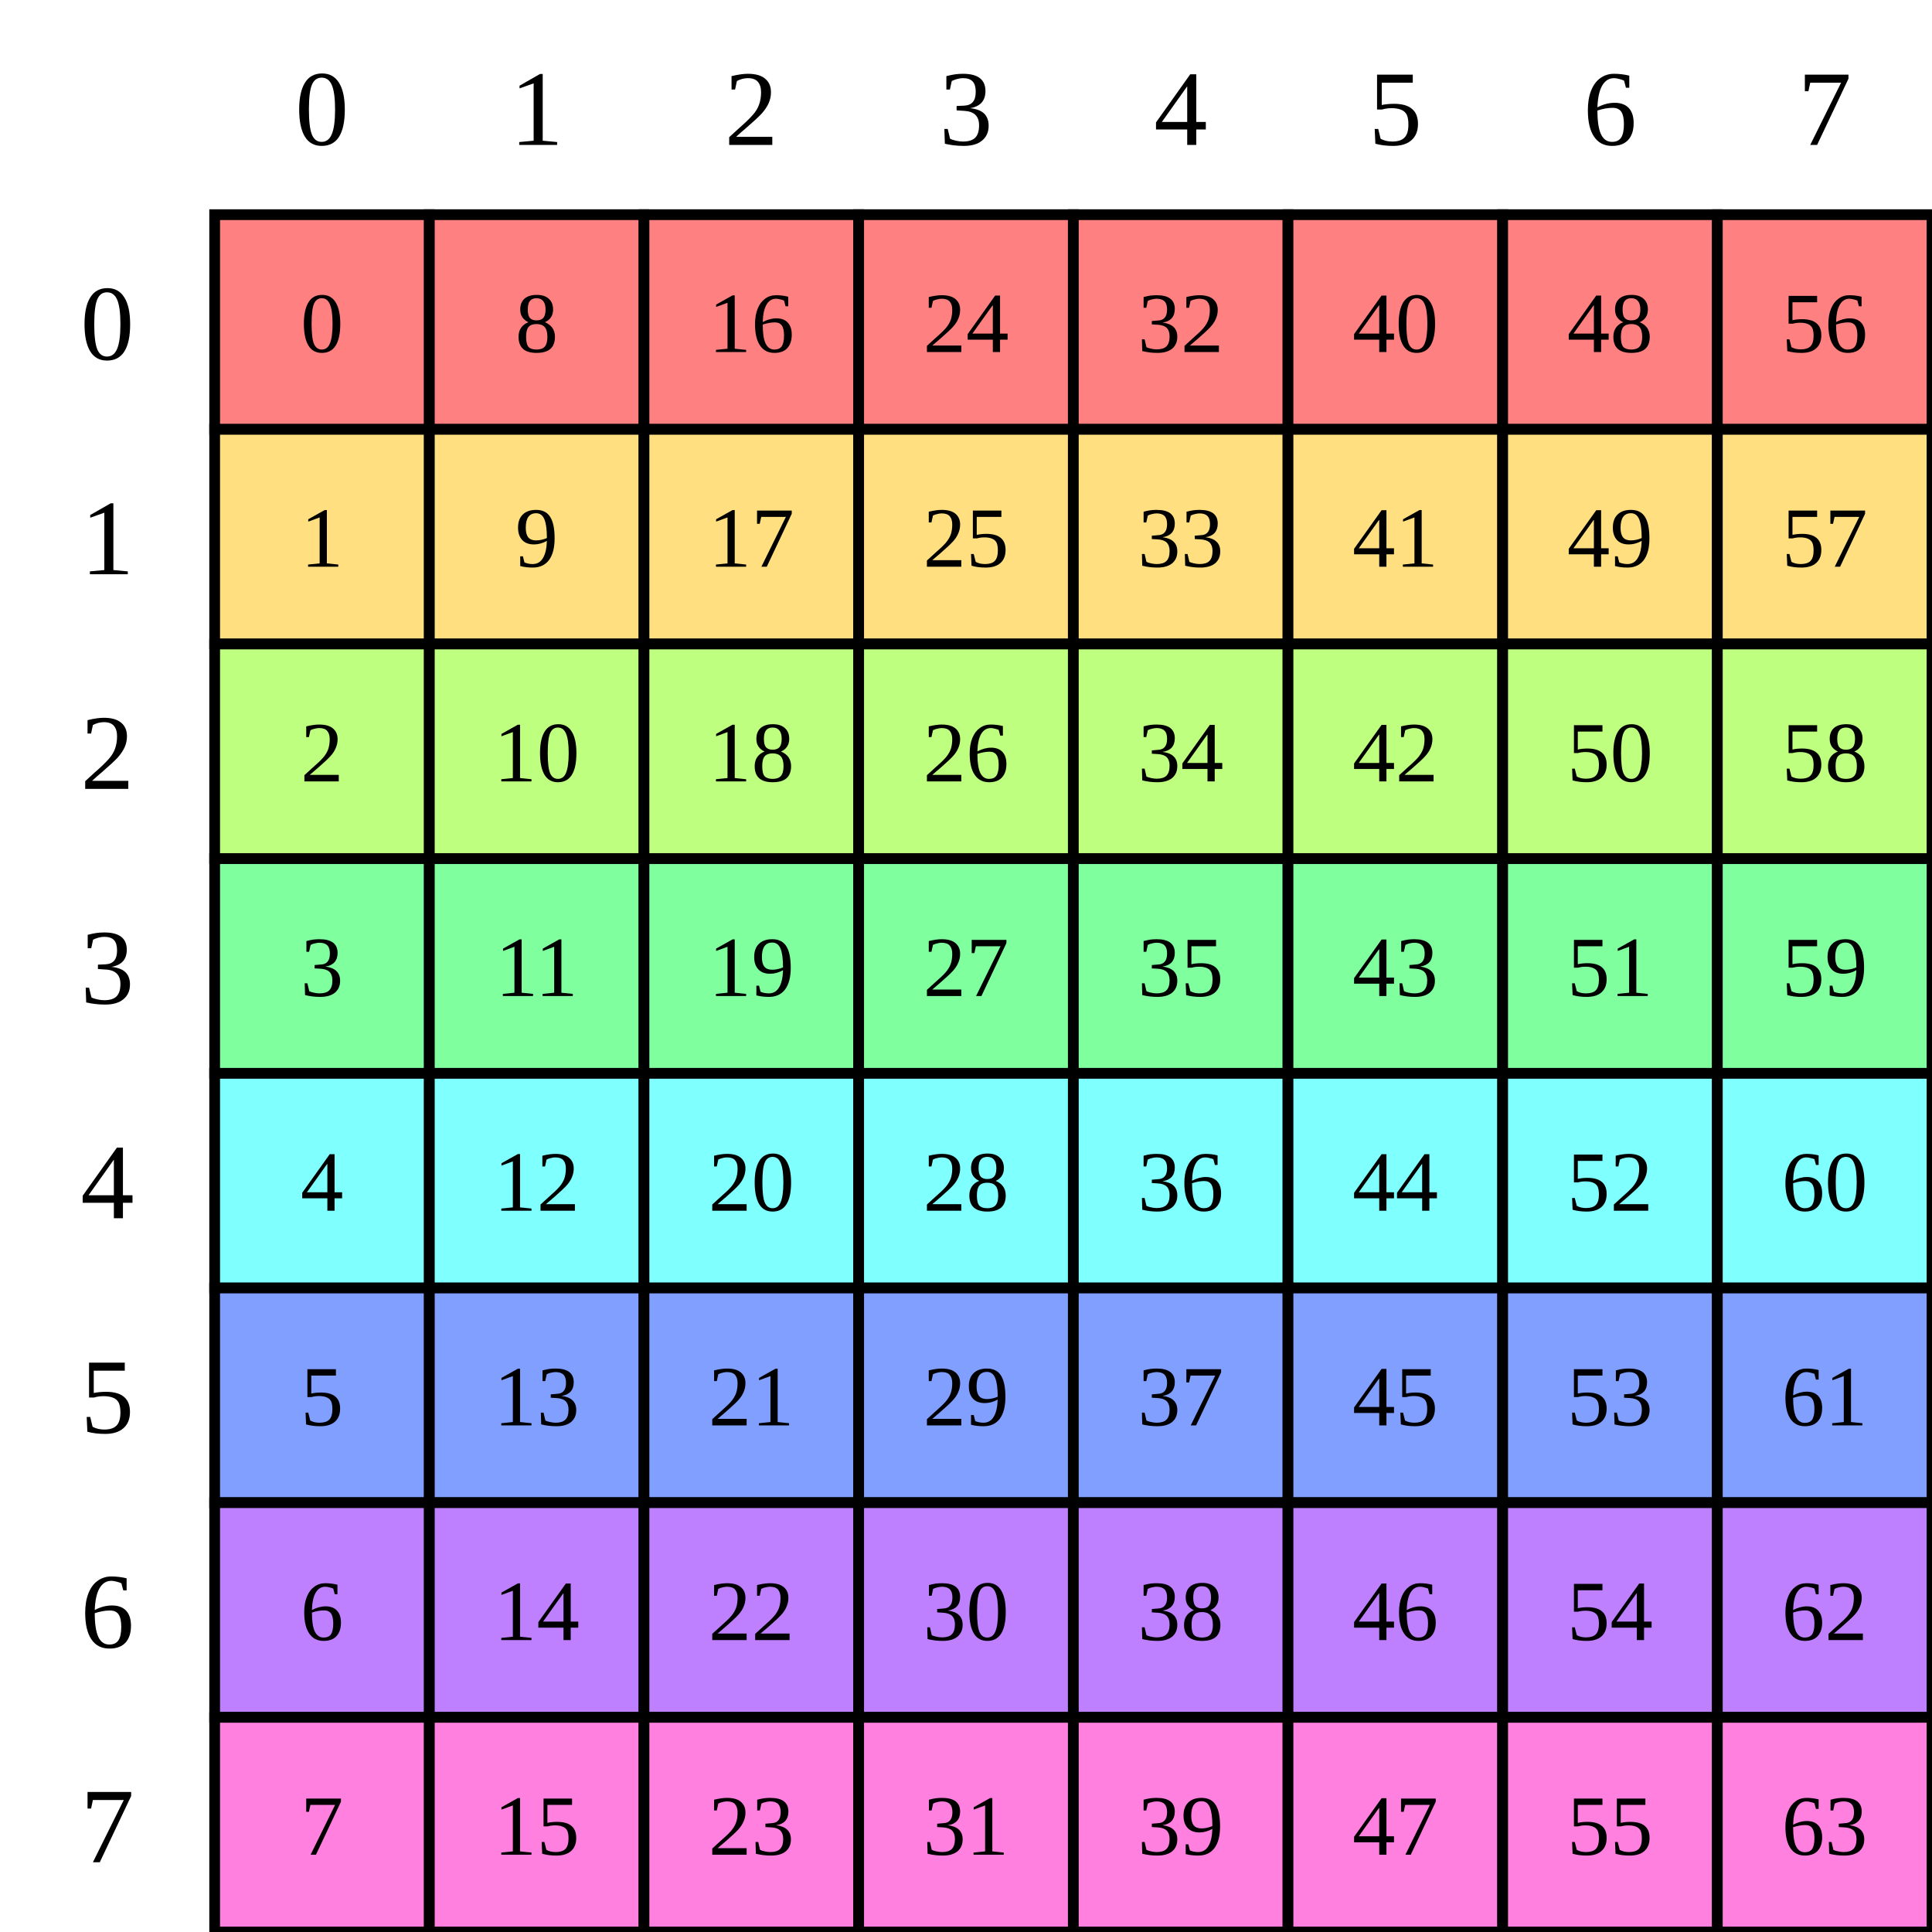
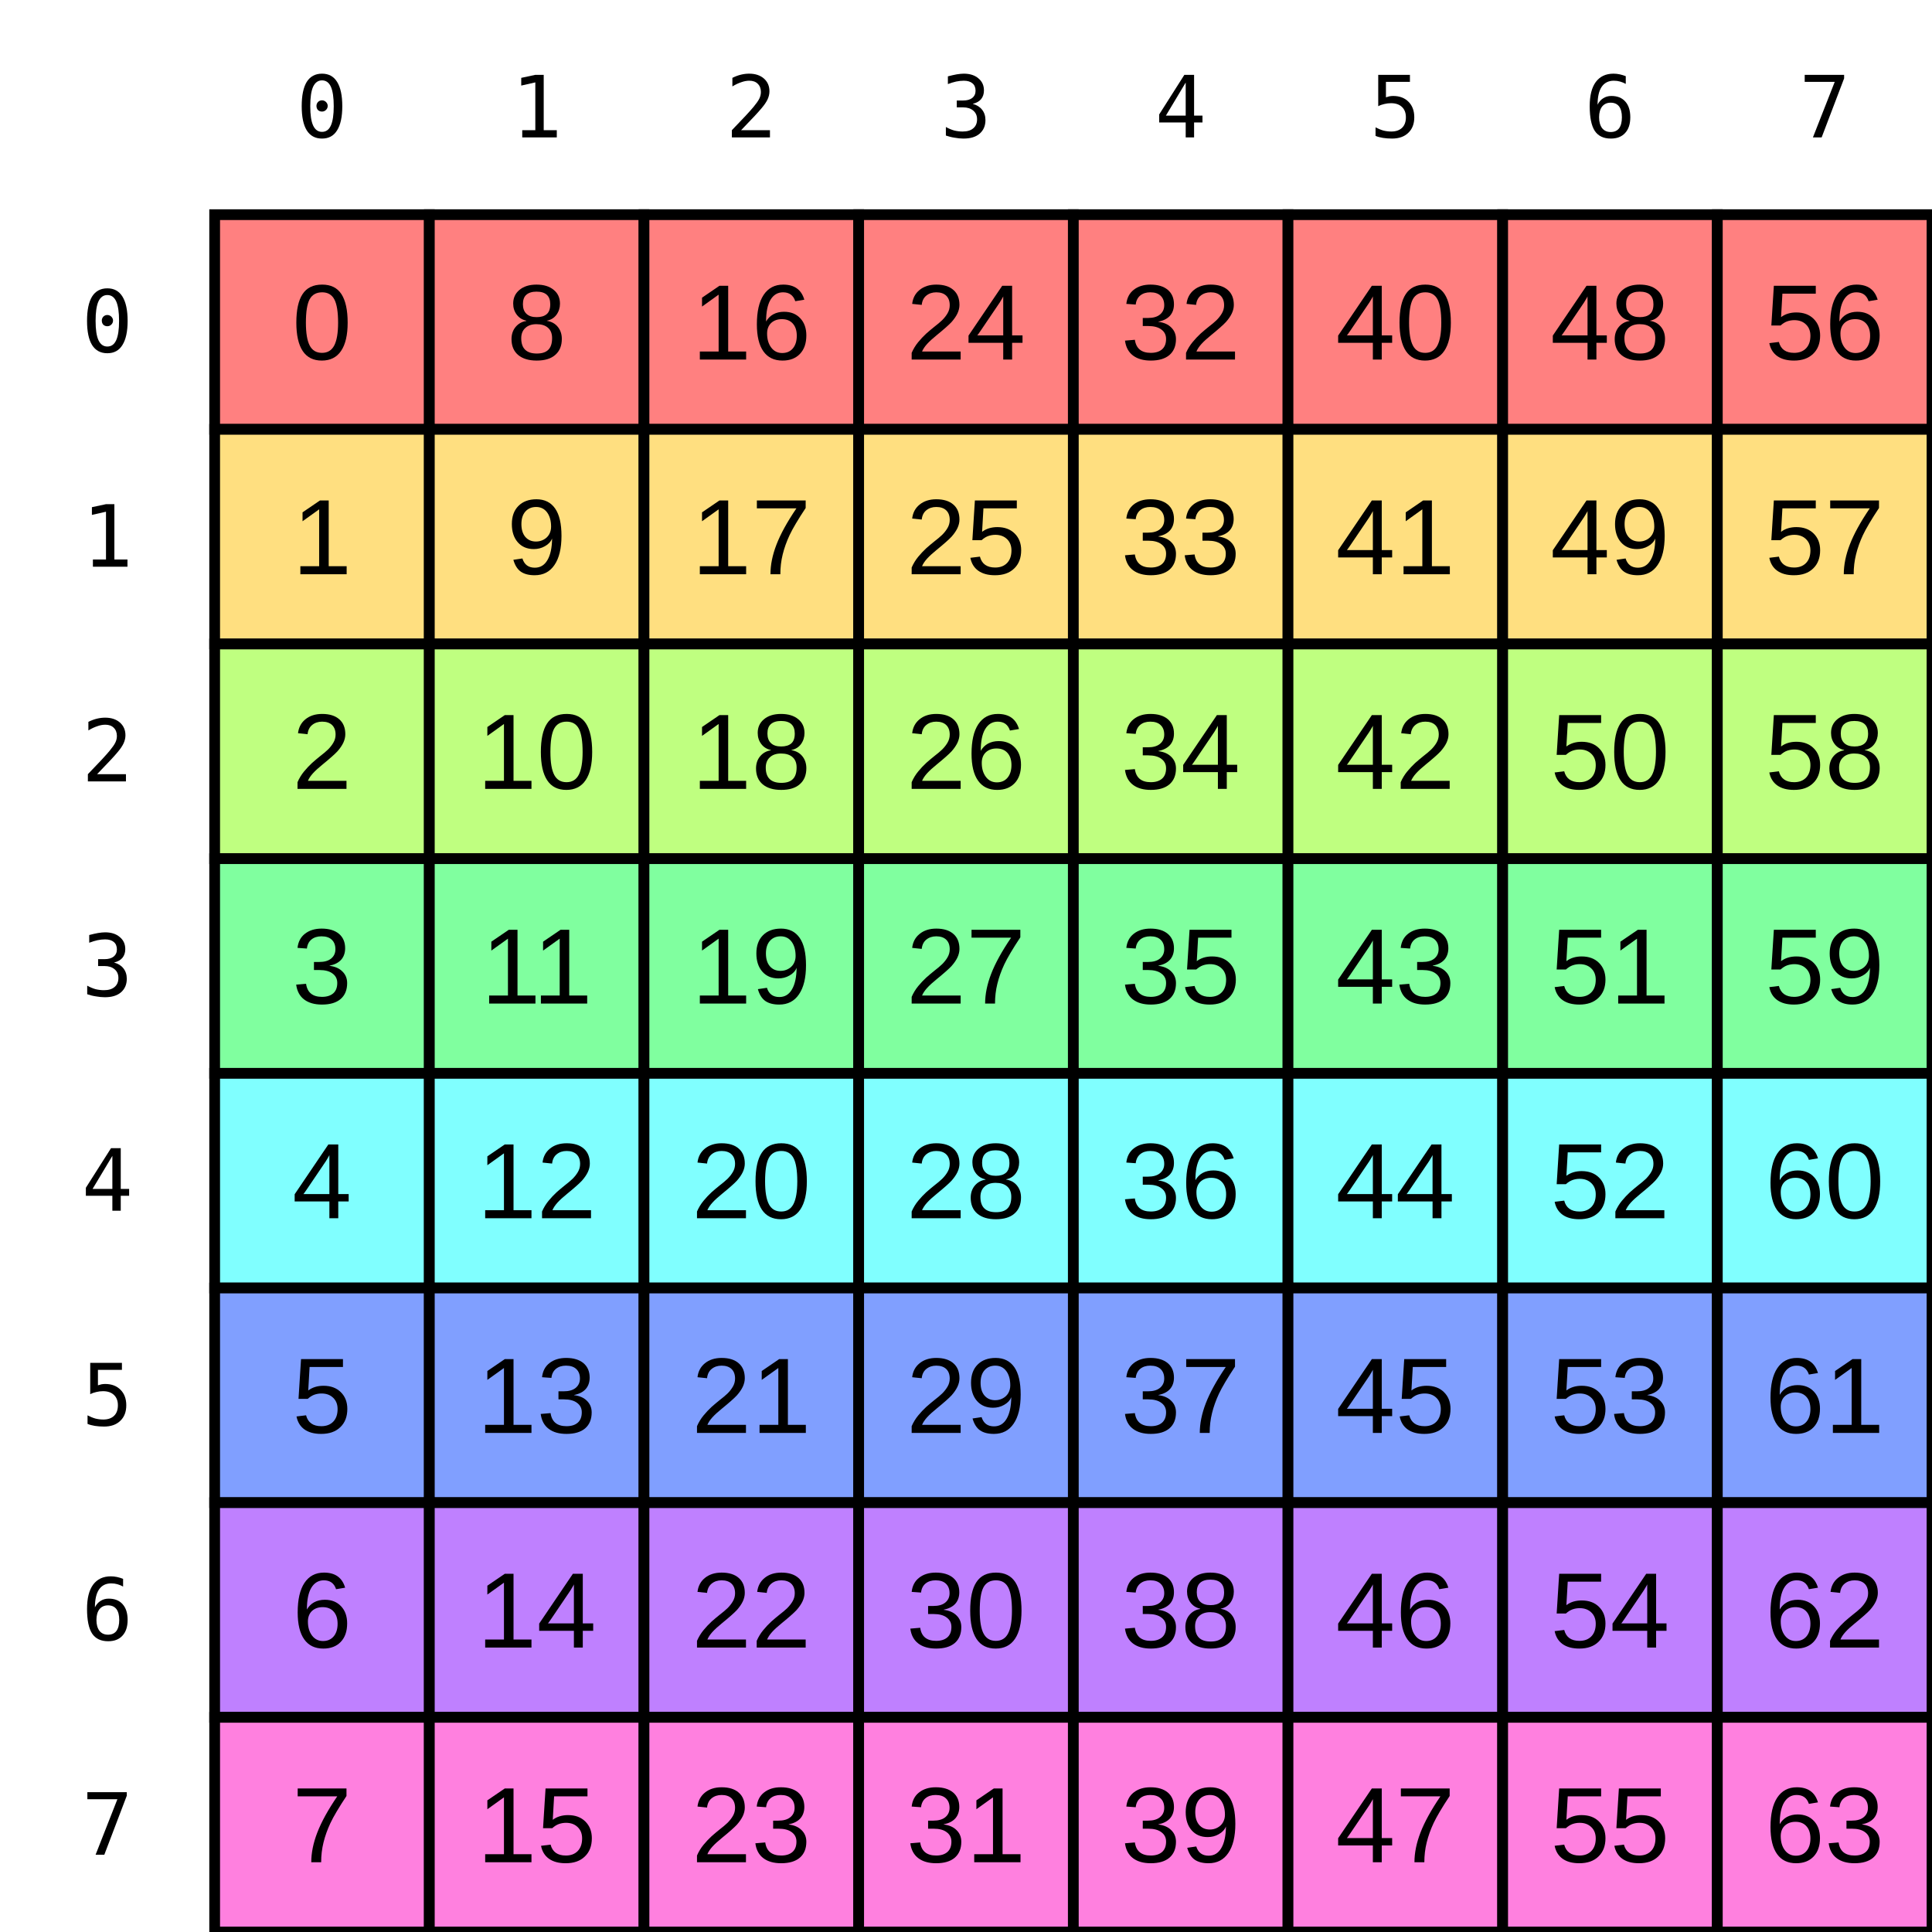
<svg xmlns="http://www.w3.org/2000/svg" baseProfile="full" height="180" version="1.1" width="180">
  <defs />
  <rect fill="rgb(255,128,128)" height="20" stroke="black" width="20" x="20" y="20" />
-   <text dy="0.35em" font-size="8px" text-anchor="middle" x="30" y="30">0</text>
+   <text dy="0.35em" font-family="Arial" font-size="10px" text-anchor="middle" x="30" y="30">0</text>
  <rect fill="rgb(255,128,128)" height="20" stroke="black" width="20" x="40" y="20" />
-   <text dy="0.35em" font-size="8px" text-anchor="middle" x="50" y="30">8</text>
+   <text dy="0.35em" font-family="Arial" font-size="10px" text-anchor="middle" x="50" y="30">8</text>
  <rect fill="rgb(255,128,128)" height="20" stroke="black" width="20" x="60" y="20" />
-   <text dy="0.35em" font-size="8px" text-anchor="middle" x="70" y="30">16</text>
+   <text dy="0.35em" font-family="Arial" font-size="10px" text-anchor="middle" x="70" y="30">16</text>
  <rect fill="rgb(255,128,128)" height="20" stroke="black" width="20" x="80" y="20" />
-   <text dy="0.35em" font-size="8px" text-anchor="middle" x="90" y="30">24</text>
+   <text dy="0.35em" font-family="Arial" font-size="10px" text-anchor="middle" x="90" y="30">24</text>
  <rect fill="rgb(255,128,128)" height="20" stroke="black" width="20" x="100" y="20" />
-   <text dy="0.35em" font-size="8px" text-anchor="middle" x="110" y="30">32</text>
+   <text dy="0.35em" font-family="Arial" font-size="10px" text-anchor="middle" x="110" y="30">32</text>
  <rect fill="rgb(255,128,128)" height="20" stroke="black" width="20" x="120" y="20" />
-   <text dy="0.35em" font-size="8px" text-anchor="middle" x="130" y="30">40</text>
+   <text dy="0.35em" font-family="Arial" font-size="10px" text-anchor="middle" x="130" y="30">40</text>
  <rect fill="rgb(255,128,128)" height="20" stroke="black" width="20" x="140" y="20" />
-   <text dy="0.35em" font-size="8px" text-anchor="middle" x="150" y="30">48</text>
+   <text dy="0.35em" font-family="Arial" font-size="10px" text-anchor="middle" x="150" y="30">48</text>
  <rect fill="rgb(255,128,128)" height="20" stroke="black" width="20" x="160" y="20" />
-   <text dy="0.35em" font-size="8px" text-anchor="middle" x="170" y="30">56</text>
+   <text dy="0.35em" font-family="Arial" font-size="10px" text-anchor="middle" x="170" y="30">56</text>
  <rect fill="rgb(255,223,128)" height="20" stroke="black" width="20" x="20" y="40" />
-   <text dy="0.35em" font-size="8px" text-anchor="middle" x="30" y="50">1</text>
+   <text dy="0.35em" font-family="Arial" font-size="10px" text-anchor="middle" x="30" y="50">1</text>
  <rect fill="rgb(255,223,128)" height="20" stroke="black" width="20" x="40" y="40" />
-   <text dy="0.35em" font-size="8px" text-anchor="middle" x="50" y="50">9</text>
+   <text dy="0.35em" font-family="Arial" font-size="10px" text-anchor="middle" x="50" y="50">9</text>
  <rect fill="rgb(255,223,128)" height="20" stroke="black" width="20" x="60" y="40" />
-   <text dy="0.35em" font-size="8px" text-anchor="middle" x="70" y="50">17</text>
+   <text dy="0.35em" font-family="Arial" font-size="10px" text-anchor="middle" x="70" y="50">17</text>
  <rect fill="rgb(255,223,128)" height="20" stroke="black" width="20" x="80" y="40" />
-   <text dy="0.35em" font-size="8px" text-anchor="middle" x="90" y="50">25</text>
+   <text dy="0.35em" font-family="Arial" font-size="10px" text-anchor="middle" x="90" y="50">25</text>
  <rect fill="rgb(255,223,128)" height="20" stroke="black" width="20" x="100" y="40" />
-   <text dy="0.35em" font-size="8px" text-anchor="middle" x="110" y="50">33</text>
+   <text dy="0.35em" font-family="Arial" font-size="10px" text-anchor="middle" x="110" y="50">33</text>
  <rect fill="rgb(255,223,128)" height="20" stroke="black" width="20" x="120" y="40" />
-   <text dy="0.35em" font-size="8px" text-anchor="middle" x="130" y="50">41</text>
+   <text dy="0.35em" font-family="Arial" font-size="10px" text-anchor="middle" x="130" y="50">41</text>
  <rect fill="rgb(255,223,128)" height="20" stroke="black" width="20" x="140" y="40" />
-   <text dy="0.35em" font-size="8px" text-anchor="middle" x="150" y="50">49</text>
+   <text dy="0.35em" font-family="Arial" font-size="10px" text-anchor="middle" x="150" y="50">49</text>
  <rect fill="rgb(255,223,128)" height="20" stroke="black" width="20" x="160" y="40" />
-   <text dy="0.35em" font-size="8px" text-anchor="middle" x="170" y="50">57</text>
+   <text dy="0.35em" font-family="Arial" font-size="10px" text-anchor="middle" x="170" y="50">57</text>
  <rect fill="rgb(191,255,128)" height="20" stroke="black" width="20" x="20" y="60" />
-   <text dy="0.35em" font-size="8px" text-anchor="middle" x="30" y="70">2</text>
+   <text dy="0.35em" font-family="Arial" font-size="10px" text-anchor="middle" x="30" y="70">2</text>
  <rect fill="rgb(191,255,128)" height="20" stroke="black" width="20" x="40" y="60" />
-   <text dy="0.35em" font-size="8px" text-anchor="middle" x="50" y="70">10</text>
+   <text dy="0.35em" font-family="Arial" font-size="10px" text-anchor="middle" x="50" y="70">10</text>
  <rect fill="rgb(191,255,128)" height="20" stroke="black" width="20" x="60" y="60" />
-   <text dy="0.35em" font-size="8px" text-anchor="middle" x="70" y="70">18</text>
+   <text dy="0.35em" font-family="Arial" font-size="10px" text-anchor="middle" x="70" y="70">18</text>
  <rect fill="rgb(191,255,128)" height="20" stroke="black" width="20" x="80" y="60" />
-   <text dy="0.35em" font-size="8px" text-anchor="middle" x="90" y="70">26</text>
+   <text dy="0.35em" font-family="Arial" font-size="10px" text-anchor="middle" x="90" y="70">26</text>
  <rect fill="rgb(191,255,128)" height="20" stroke="black" width="20" x="100" y="60" />
-   <text dy="0.35em" font-size="8px" text-anchor="middle" x="110" y="70">34</text>
+   <text dy="0.35em" font-family="Arial" font-size="10px" text-anchor="middle" x="110" y="70">34</text>
  <rect fill="rgb(191,255,128)" height="20" stroke="black" width="20" x="120" y="60" />
-   <text dy="0.35em" font-size="8px" text-anchor="middle" x="130" y="70">42</text>
+   <text dy="0.35em" font-family="Arial" font-size="10px" text-anchor="middle" x="130" y="70">42</text>
  <rect fill="rgb(191,255,128)" height="20" stroke="black" width="20" x="140" y="60" />
-   <text dy="0.35em" font-size="8px" text-anchor="middle" x="150" y="70">50</text>
+   <text dy="0.35em" font-family="Arial" font-size="10px" text-anchor="middle" x="150" y="70">50</text>
  <rect fill="rgb(191,255,128)" height="20" stroke="black" width="20" x="160" y="60" />
-   <text dy="0.35em" font-size="8px" text-anchor="middle" x="170" y="70">58</text>
+   <text dy="0.35em" font-family="Arial" font-size="10px" text-anchor="middle" x="170" y="70">58</text>
  <rect fill="rgb(128,255,159)" height="20" stroke="black" width="20" x="20" y="80" />
-   <text dy="0.35em" font-size="8px" text-anchor="middle" x="30" y="90">3</text>
+   <text dy="0.35em" font-family="Arial" font-size="10px" text-anchor="middle" x="30" y="90">3</text>
  <rect fill="rgb(128,255,159)" height="20" stroke="black" width="20" x="40" y="80" />
-   <text dy="0.35em" font-size="8px" text-anchor="middle" x="50" y="90">11</text>
+   <text dy="0.35em" font-family="Arial" font-size="10px" text-anchor="middle" x="50" y="90">11</text>
  <rect fill="rgb(128,255,159)" height="20" stroke="black" width="20" x="60" y="80" />
-   <text dy="0.35em" font-size="8px" text-anchor="middle" x="70" y="90">19</text>
+   <text dy="0.35em" font-family="Arial" font-size="10px" text-anchor="middle" x="70" y="90">19</text>
  <rect fill="rgb(128,255,159)" height="20" stroke="black" width="20" x="80" y="80" />
-   <text dy="0.35em" font-size="8px" text-anchor="middle" x="90" y="90">27</text>
+   <text dy="0.35em" font-family="Arial" font-size="10px" text-anchor="middle" x="90" y="90">27</text>
  <rect fill="rgb(128,255,159)" height="20" stroke="black" width="20" x="100" y="80" />
-   <text dy="0.35em" font-size="8px" text-anchor="middle" x="110" y="90">35</text>
+   <text dy="0.35em" font-family="Arial" font-size="10px" text-anchor="middle" x="110" y="90">35</text>
  <rect fill="rgb(128,255,159)" height="20" stroke="black" width="20" x="120" y="80" />
-   <text dy="0.35em" font-size="8px" text-anchor="middle" x="130" y="90">43</text>
+   <text dy="0.35em" font-family="Arial" font-size="10px" text-anchor="middle" x="130" y="90">43</text>
  <rect fill="rgb(128,255,159)" height="20" stroke="black" width="20" x="140" y="80" />
-   <text dy="0.35em" font-size="8px" text-anchor="middle" x="150" y="90">51</text>
+   <text dy="0.35em" font-family="Arial" font-size="10px" text-anchor="middle" x="150" y="90">51</text>
  <rect fill="rgb(128,255,159)" height="20" stroke="black" width="20" x="160" y="80" />
-   <text dy="0.35em" font-size="8px" text-anchor="middle" x="170" y="90">59</text>
+   <text dy="0.35em" font-family="Arial" font-size="10px" text-anchor="middle" x="170" y="90">59</text>
  <rect fill="rgb(128,255,255)" height="20" stroke="black" width="20" x="20" y="100" />
-   <text dy="0.35em" font-size="8px" text-anchor="middle" x="30" y="110">4</text>
+   <text dy="0.35em" font-family="Arial" font-size="10px" text-anchor="middle" x="30" y="110">4</text>
  <rect fill="rgb(128,255,255)" height="20" stroke="black" width="20" x="40" y="100" />
-   <text dy="0.35em" font-size="8px" text-anchor="middle" x="50" y="110">12</text>
+   <text dy="0.35em" font-family="Arial" font-size="10px" text-anchor="middle" x="50" y="110">12</text>
  <rect fill="rgb(128,255,255)" height="20" stroke="black" width="20" x="60" y="100" />
-   <text dy="0.35em" font-size="8px" text-anchor="middle" x="70" y="110">20</text>
+   <text dy="0.35em" font-family="Arial" font-size="10px" text-anchor="middle" x="70" y="110">20</text>
  <rect fill="rgb(128,255,255)" height="20" stroke="black" width="20" x="80" y="100" />
-   <text dy="0.35em" font-size="8px" text-anchor="middle" x="90" y="110">28</text>
+   <text dy="0.35em" font-family="Arial" font-size="10px" text-anchor="middle" x="90" y="110">28</text>
  <rect fill="rgb(128,255,255)" height="20" stroke="black" width="20" x="100" y="100" />
-   <text dy="0.35em" font-size="8px" text-anchor="middle" x="110" y="110">36</text>
+   <text dy="0.35em" font-family="Arial" font-size="10px" text-anchor="middle" x="110" y="110">36</text>
  <rect fill="rgb(128,255,255)" height="20" stroke="black" width="20" x="120" y="100" />
-   <text dy="0.35em" font-size="8px" text-anchor="middle" x="130" y="110">44</text>
+   <text dy="0.35em" font-family="Arial" font-size="10px" text-anchor="middle" x="130" y="110">44</text>
  <rect fill="rgb(128,255,255)" height="20" stroke="black" width="20" x="140" y="100" />
-   <text dy="0.35em" font-size="8px" text-anchor="middle" x="150" y="110">52</text>
+   <text dy="0.35em" font-family="Arial" font-size="10px" text-anchor="middle" x="150" y="110">52</text>
  <rect fill="rgb(128,255,255)" height="20" stroke="black" width="20" x="160" y="100" />
-   <text dy="0.35em" font-size="8px" text-anchor="middle" x="170" y="110">60</text>
+   <text dy="0.35em" font-family="Arial" font-size="10px" text-anchor="middle" x="170" y="110">60</text>
  <rect fill="rgb(128,159,255)" height="20" stroke="black" width="20" x="20" y="120" />
-   <text dy="0.35em" font-size="8px" text-anchor="middle" x="30" y="130">5</text>
+   <text dy="0.35em" font-family="Arial" font-size="10px" text-anchor="middle" x="30" y="130">5</text>
  <rect fill="rgb(128,159,255)" height="20" stroke="black" width="20" x="40" y="120" />
-   <text dy="0.35em" font-size="8px" text-anchor="middle" x="50" y="130">13</text>
+   <text dy="0.35em" font-family="Arial" font-size="10px" text-anchor="middle" x="50" y="130">13</text>
  <rect fill="rgb(128,159,255)" height="20" stroke="black" width="20" x="60" y="120" />
-   <text dy="0.35em" font-size="8px" text-anchor="middle" x="70" y="130">21</text>
+   <text dy="0.35em" font-family="Arial" font-size="10px" text-anchor="middle" x="70" y="130">21</text>
  <rect fill="rgb(128,159,255)" height="20" stroke="black" width="20" x="80" y="120" />
-   <text dy="0.35em" font-size="8px" text-anchor="middle" x="90" y="130">29</text>
+   <text dy="0.35em" font-family="Arial" font-size="10px" text-anchor="middle" x="90" y="130">29</text>
  <rect fill="rgb(128,159,255)" height="20" stroke="black" width="20" x="100" y="120" />
-   <text dy="0.35em" font-size="8px" text-anchor="middle" x="110" y="130">37</text>
+   <text dy="0.35em" font-family="Arial" font-size="10px" text-anchor="middle" x="110" y="130">37</text>
  <rect fill="rgb(128,159,255)" height="20" stroke="black" width="20" x="120" y="120" />
-   <text dy="0.35em" font-size="8px" text-anchor="middle" x="130" y="130">45</text>
+   <text dy="0.35em" font-family="Arial" font-size="10px" text-anchor="middle" x="130" y="130">45</text>
  <rect fill="rgb(128,159,255)" height="20" stroke="black" width="20" x="140" y="120" />
-   <text dy="0.35em" font-size="8px" text-anchor="middle" x="150" y="130">53</text>
+   <text dy="0.35em" font-family="Arial" font-size="10px" text-anchor="middle" x="150" y="130">53</text>
  <rect fill="rgb(128,159,255)" height="20" stroke="black" width="20" x="160" y="120" />
-   <text dy="0.35em" font-size="8px" text-anchor="middle" x="170" y="130">61</text>
+   <text dy="0.35em" font-family="Arial" font-size="10px" text-anchor="middle" x="170" y="130">61</text>
  <rect fill="rgb(191,128,255)" height="20" stroke="black" width="20" x="20" y="140" />
-   <text dy="0.35em" font-size="8px" text-anchor="middle" x="30" y="150">6</text>
+   <text dy="0.35em" font-family="Arial" font-size="10px" text-anchor="middle" x="30" y="150">6</text>
  <rect fill="rgb(191,128,255)" height="20" stroke="black" width="20" x="40" y="140" />
-   <text dy="0.35em" font-size="8px" text-anchor="middle" x="50" y="150">14</text>
+   <text dy="0.35em" font-family="Arial" font-size="10px" text-anchor="middle" x="50" y="150">14</text>
  <rect fill="rgb(191,128,255)" height="20" stroke="black" width="20" x="60" y="140" />
-   <text dy="0.35em" font-size="8px" text-anchor="middle" x="70" y="150">22</text>
+   <text dy="0.35em" font-family="Arial" font-size="10px" text-anchor="middle" x="70" y="150">22</text>
  <rect fill="rgb(191,128,255)" height="20" stroke="black" width="20" x="80" y="140" />
-   <text dy="0.35em" font-size="8px" text-anchor="middle" x="90" y="150">30</text>
+   <text dy="0.35em" font-family="Arial" font-size="10px" text-anchor="middle" x="90" y="150">30</text>
  <rect fill="rgb(191,128,255)" height="20" stroke="black" width="20" x="100" y="140" />
-   <text dy="0.35em" font-size="8px" text-anchor="middle" x="110" y="150">38</text>
+   <text dy="0.35em" font-family="Arial" font-size="10px" text-anchor="middle" x="110" y="150">38</text>
  <rect fill="rgb(191,128,255)" height="20" stroke="black" width="20" x="120" y="140" />
-   <text dy="0.35em" font-size="8px" text-anchor="middle" x="130" y="150">46</text>
+   <text dy="0.35em" font-family="Arial" font-size="10px" text-anchor="middle" x="130" y="150">46</text>
  <rect fill="rgb(191,128,255)" height="20" stroke="black" width="20" x="140" y="140" />
-   <text dy="0.35em" font-size="8px" text-anchor="middle" x="150" y="150">54</text>
+   <text dy="0.35em" font-family="Arial" font-size="10px" text-anchor="middle" x="150" y="150">54</text>
  <rect fill="rgb(191,128,255)" height="20" stroke="black" width="20" x="160" y="140" />
-   <text dy="0.35em" font-size="8px" text-anchor="middle" x="170" y="150">62</text>
+   <text dy="0.35em" font-family="Arial" font-size="10px" text-anchor="middle" x="170" y="150">62</text>
  <rect fill="rgb(255,128,223)" height="20" stroke="black" width="20" x="20" y="160" />
-   <text dy="0.35em" font-size="8px" text-anchor="middle" x="30" y="170">7</text>
+   <text dy="0.35em" font-family="Arial" font-size="10px" text-anchor="middle" x="30" y="170">7</text>
  <rect fill="rgb(255,128,223)" height="20" stroke="black" width="20" x="40" y="160" />
-   <text dy="0.35em" font-size="8px" text-anchor="middle" x="50" y="170">15</text>
+   <text dy="0.35em" font-family="Arial" font-size="10px" text-anchor="middle" x="50" y="170">15</text>
  <rect fill="rgb(255,128,223)" height="20" stroke="black" width="20" x="60" y="160" />
-   <text dy="0.35em" font-size="8px" text-anchor="middle" x="70" y="170">23</text>
+   <text dy="0.35em" font-family="Arial" font-size="10px" text-anchor="middle" x="70" y="170">23</text>
  <rect fill="rgb(255,128,223)" height="20" stroke="black" width="20" x="80" y="160" />
-   <text dy="0.35em" font-size="8px" text-anchor="middle" x="90" y="170">31</text>
+   <text dy="0.35em" font-family="Arial" font-size="10px" text-anchor="middle" x="90" y="170">31</text>
  <rect fill="rgb(255,128,223)" height="20" stroke="black" width="20" x="100" y="160" />
-   <text dy="0.35em" font-size="8px" text-anchor="middle" x="110" y="170">39</text>
+   <text dy="0.35em" font-family="Arial" font-size="10px" text-anchor="middle" x="110" y="170">39</text>
  <rect fill="rgb(255,128,223)" height="20" stroke="black" width="20" x="120" y="160" />
-   <text dy="0.35em" font-size="8px" text-anchor="middle" x="130" y="170">47</text>
+   <text dy="0.35em" font-family="Arial" font-size="10px" text-anchor="middle" x="130" y="170">47</text>
  <rect fill="rgb(255,128,223)" height="20" stroke="black" width="20" x="140" y="160" />
-   <text dy="0.35em" font-size="8px" text-anchor="middle" x="150" y="170">55</text>
+   <text dy="0.35em" font-family="Arial" font-size="10px" text-anchor="middle" x="150" y="170">55</text>
  <rect fill="rgb(255,128,223)" height="20" stroke="black" width="20" x="160" y="160" />
-   <text dy="0.35em" font-size="8px" text-anchor="middle" x="170" y="170">63</text>
-   <text dy="0.35em" font-size="10px" text-anchor="middle" x="10" y="30">0</text>
-   <text dy="0.35em" font-size="10px" text-anchor="middle" x="10" y="50">1</text>
-   <text dy="0.35em" font-size="10px" text-anchor="middle" x="10" y="70">2</text>
-   <text dy="0.35em" font-size="10px" text-anchor="middle" x="10" y="90">3</text>
-   <text dy="0.35em" font-size="10px" text-anchor="middle" x="10" y="110">4</text>
-   <text dy="0.35em" font-size="10px" text-anchor="middle" x="10" y="130">5</text>
-   <text dy="0.35em" font-size="10px" text-anchor="middle" x="10" y="150">6</text>
-   <text dy="0.35em" font-size="10px" text-anchor="middle" x="10" y="170">7</text>
-   <text dy="0.35em" font-size="10px" text-anchor="middle" x="30" y="10">0</text>
-   <text dy="0.35em" font-size="10px" text-anchor="middle" x="50" y="10">1</text>
-   <text dy="0.35em" font-size="10px" text-anchor="middle" x="70" y="10">2</text>
-   <text dy="0.35em" font-size="10px" text-anchor="middle" x="90" y="10">3</text>
-   <text dy="0.35em" font-size="10px" text-anchor="middle" x="110" y="10">4</text>
-   <text dy="0.35em" font-size="10px" text-anchor="middle" x="130" y="10">5</text>
-   <text dy="0.35em" font-size="10px" text-anchor="middle" x="150" y="10">6</text>
-   <text dy="0.35em" font-size="10px" text-anchor="middle" x="170" y="10">7</text>
+   <text dy="0.35em" font-family="Arial" font-size="10px" text-anchor="middle" x="170" y="170">63</text>
+   <text dy="0.35em" font-family="monospace" font-size="8px" text-anchor="middle" x="10" y="30">0</text>
+   <text dy="0.35em" font-family="monospace" font-size="8px" text-anchor="middle" x="10" y="50">1</text>
+   <text dy="0.35em" font-family="monospace" font-size="8px" text-anchor="middle" x="10" y="70">2</text>
+   <text dy="0.35em" font-family="monospace" font-size="8px" text-anchor="middle" x="10" y="90">3</text>
+   <text dy="0.35em" font-family="monospace" font-size="8px" text-anchor="middle" x="10" y="110">4</text>
+   <text dy="0.35em" font-family="monospace" font-size="8px" text-anchor="middle" x="10" y="130">5</text>
+   <text dy="0.35em" font-family="monospace" font-size="8px" text-anchor="middle" x="10" y="150">6</text>
+   <text dy="0.35em" font-family="monospace" font-size="8px" text-anchor="middle" x="10" y="170">7</text>
+   <text dy="0.35em" font-family="monospace" font-size="8px" text-anchor="middle" x="30" y="10">0</text>
+   <text dy="0.35em" font-family="monospace" font-size="8px" text-anchor="middle" x="50" y="10">1</text>
+   <text dy="0.35em" font-family="monospace" font-size="8px" text-anchor="middle" x="70" y="10">2</text>
+   <text dy="0.35em" font-family="monospace" font-size="8px" text-anchor="middle" x="90" y="10">3</text>
+   <text dy="0.35em" font-family="monospace" font-size="8px" text-anchor="middle" x="110" y="10">4</text>
+   <text dy="0.35em" font-family="monospace" font-size="8px" text-anchor="middle" x="130" y="10">5</text>
+   <text dy="0.35em" font-family="monospace" font-size="8px" text-anchor="middle" x="150" y="10">6</text>
+   <text dy="0.35em" font-family="monospace" font-size="8px" text-anchor="middle" x="170" y="10">7</text>
</svg>
